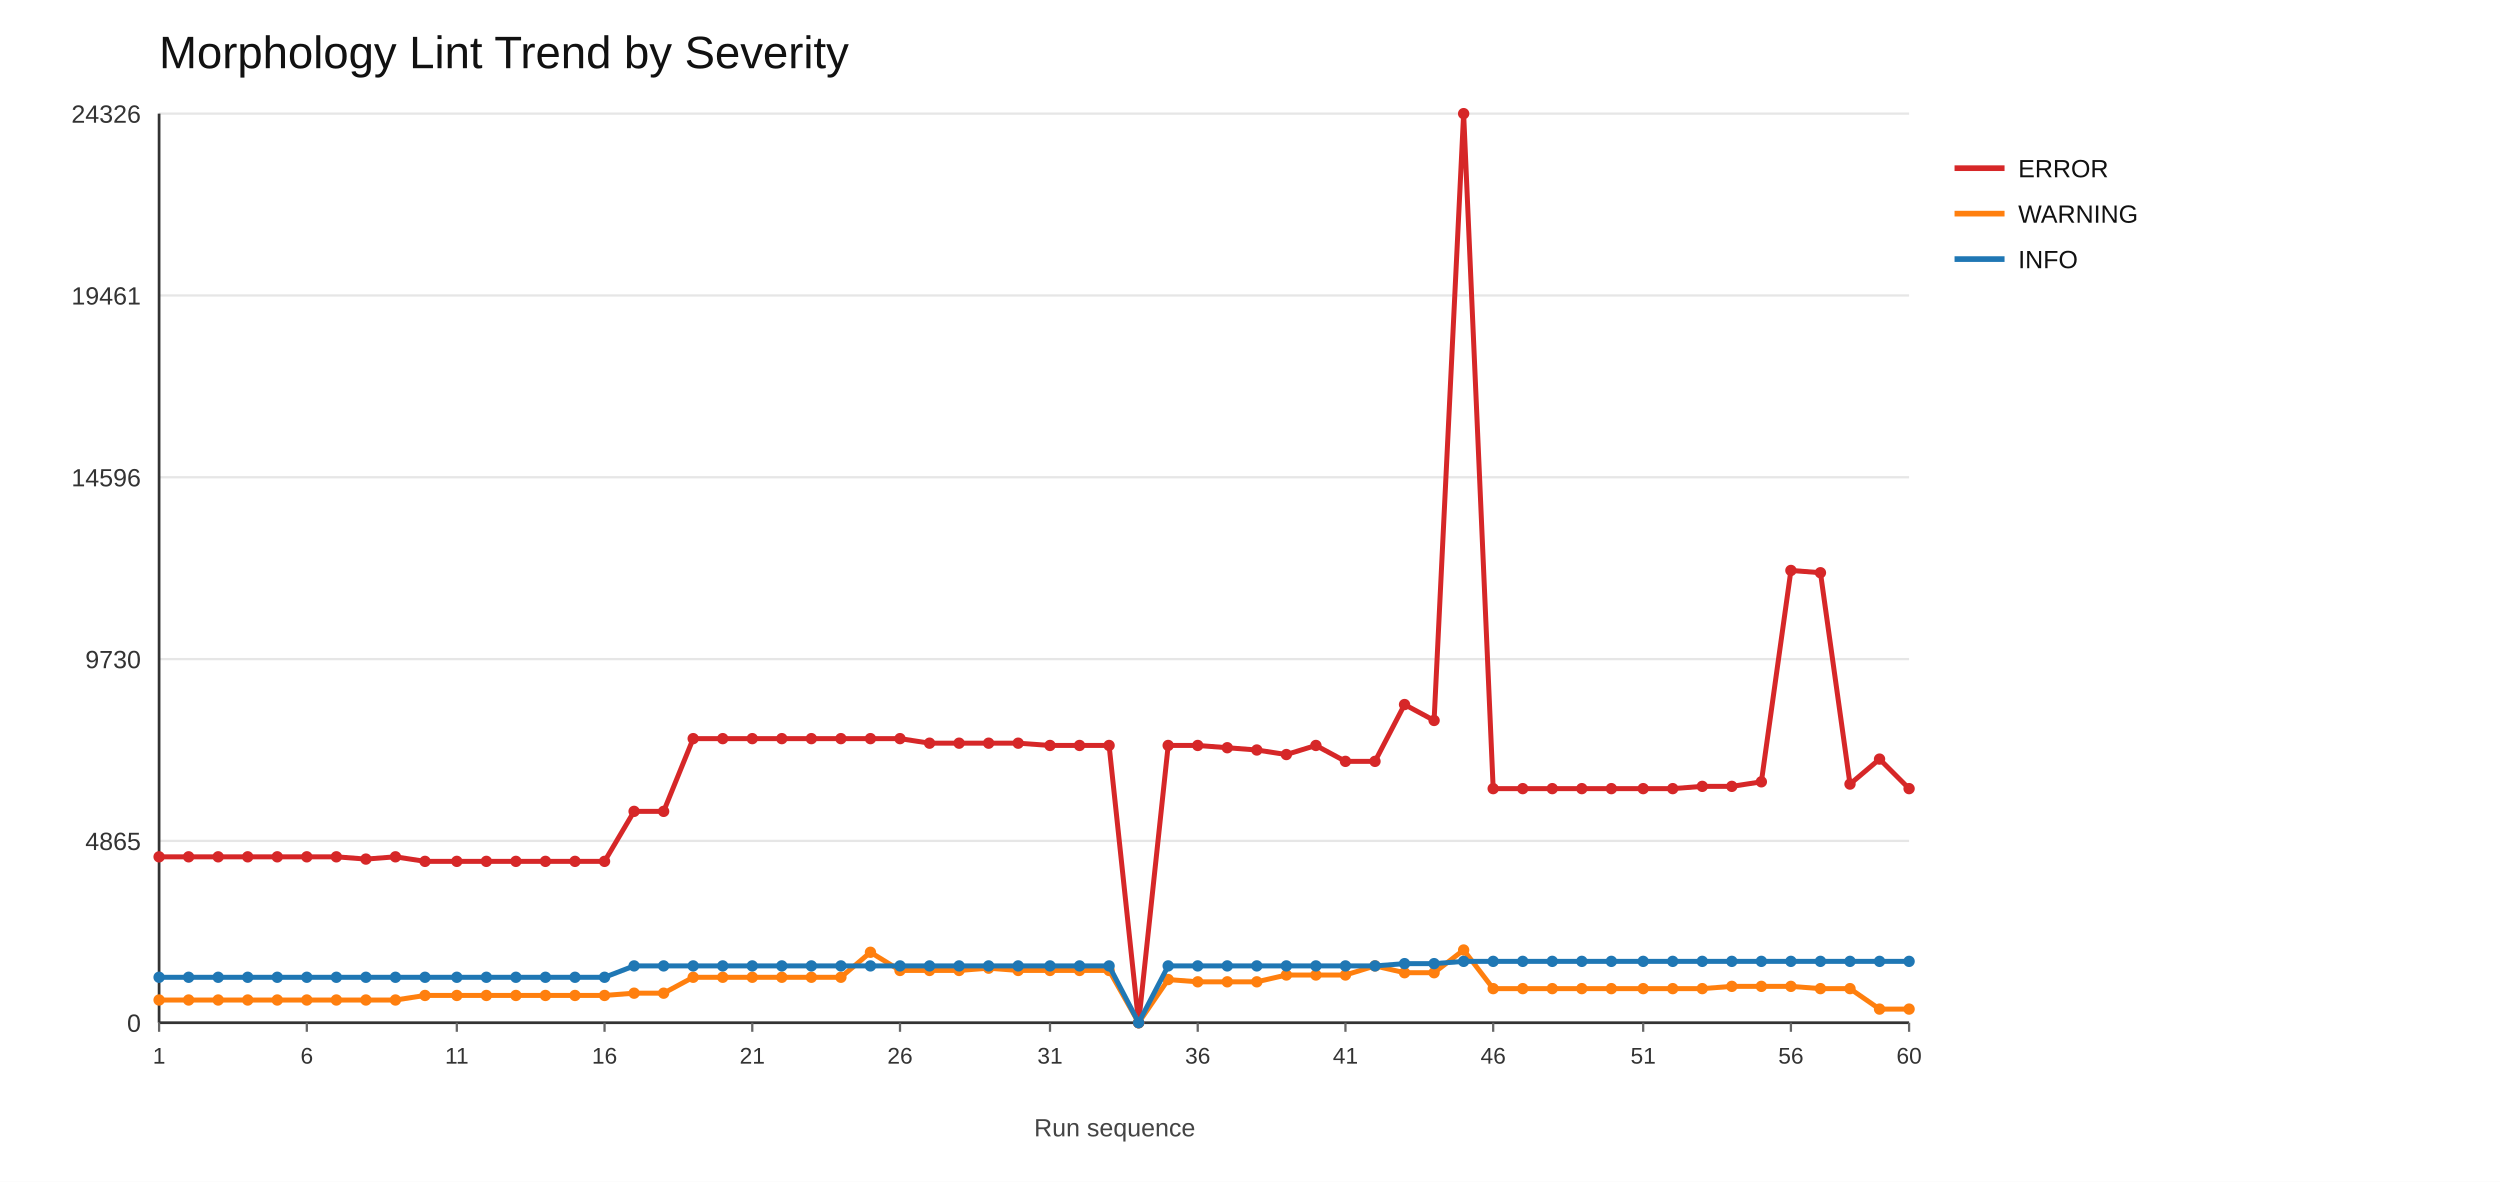
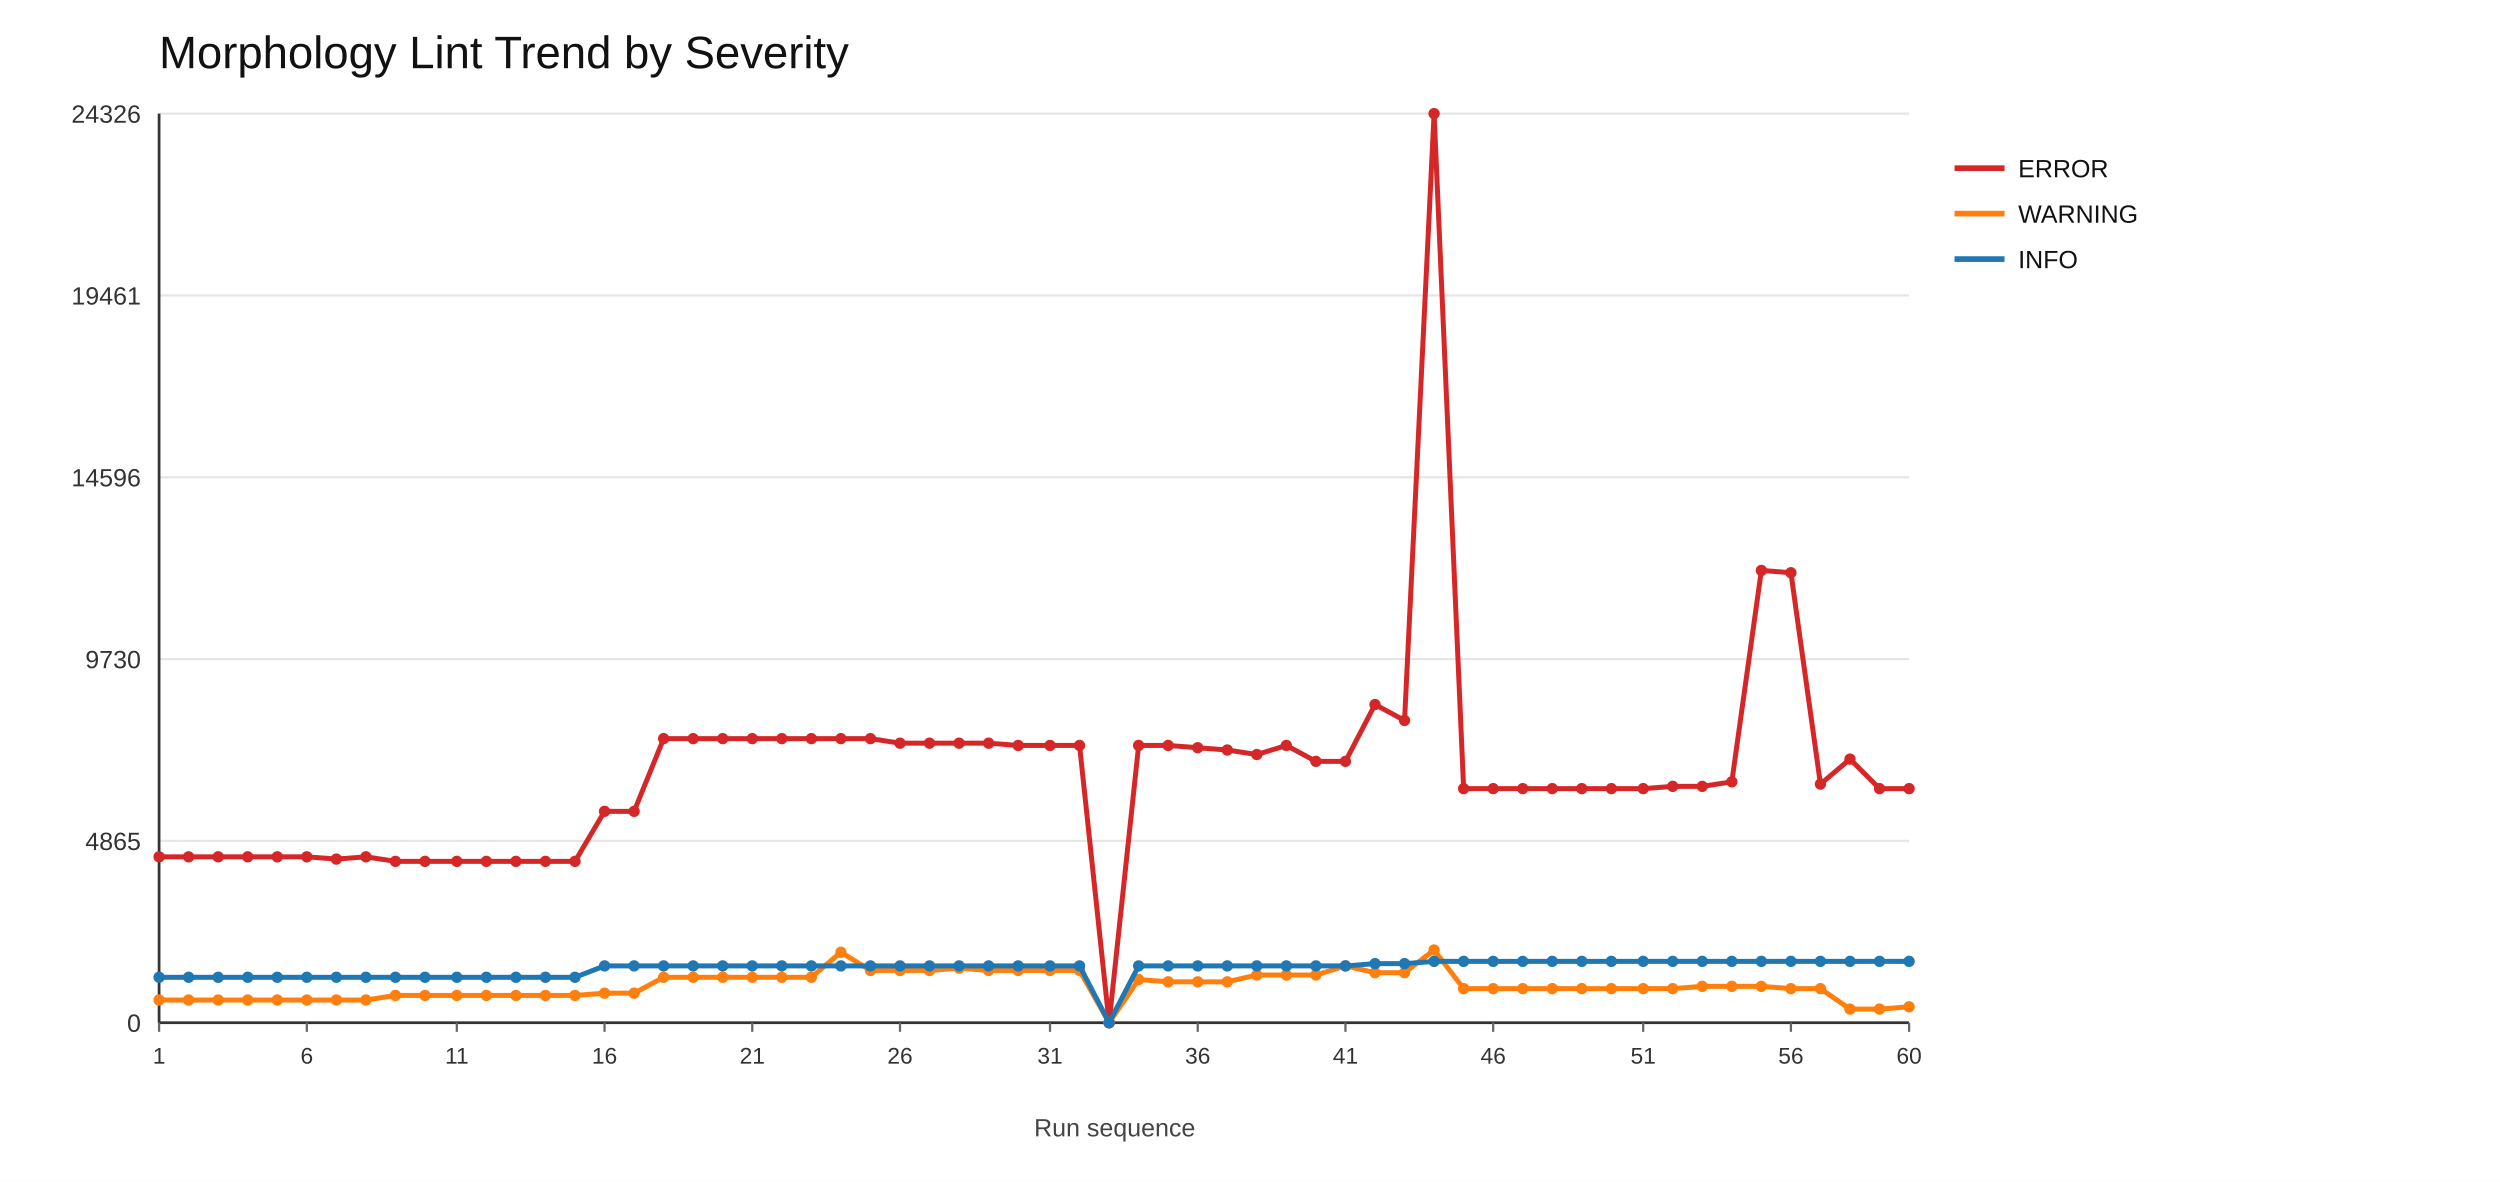
<svg xmlns="http://www.w3.org/2000/svg" width="1100" height="520">
  <rect x="0" y="0" width="1100" height="520" fill="#ffffff" />
  <text x="70" y="30" font-size="20" font-family="Arial" fill="#111">Morphology Lint Trend by Severity</text>
  <line x1="70" y1="450" x2="840" y2="450" stroke="#e6e6e6" stroke-width="1" />
  <text x="62" y="454" font-size="11" font-family="Arial" fill="#333" text-anchor="end">0</text>
  <line x1="70" y1="370" x2="840" y2="370" stroke="#e6e6e6" stroke-width="1" />
  <text x="62" y="374" font-size="11" font-family="Arial" fill="#333" text-anchor="end">4865</text>
  <line x1="70" y1="290" x2="840" y2="290" stroke="#e6e6e6" stroke-width="1" />
  <text x="62" y="294" font-size="11" font-family="Arial" fill="#333" text-anchor="end">9730</text>
  <line x1="70" y1="210" x2="840" y2="210" stroke="#e6e6e6" stroke-width="1" />
  <text x="62" y="214" font-size="11" font-family="Arial" fill="#333" text-anchor="end">14596</text>
  <line x1="70" y1="130" x2="840" y2="130" stroke="#e6e6e6" stroke-width="1" />
  <text x="62" y="134" font-size="11" font-family="Arial" fill="#333" text-anchor="end">19461</text>
  <line x1="70" y1="50" x2="840" y2="50" stroke="#e6e6e6" stroke-width="1" />
  <text x="62" y="54" font-size="11" font-family="Arial" fill="#333" text-anchor="end">24326</text>
  <line x1="70" y1="450" x2="840" y2="450" stroke="#333" stroke-width="1.2" />
  <line x1="70" y1="50" x2="70" y2="450" stroke="#333" stroke-width="1.2" />
  <line x1="70" y1="450" x2="70" y2="454" stroke="#666" stroke-width="1" />
  <text x="70" y="468" font-size="10" font-family="Arial" fill="#333" text-anchor="middle">1</text>
  <line x1="135" y1="450" x2="135" y2="454" stroke="#666" stroke-width="1" />
  <text x="135" y="468" font-size="10" font-family="Arial" fill="#333" text-anchor="middle">6</text>
  <line x1="201" y1="450" x2="201" y2="454" stroke="#666" stroke-width="1" />
  <text x="201" y="468" font-size="10" font-family="Arial" fill="#333" text-anchor="middle">11</text>
  <line x1="266" y1="450" x2="266" y2="454" stroke="#666" stroke-width="1" />
  <text x="266" y="468" font-size="10" font-family="Arial" fill="#333" text-anchor="middle">16</text>
  <line x1="331" y1="450" x2="331" y2="454" stroke="#666" stroke-width="1" />
  <text x="331" y="468" font-size="10" font-family="Arial" fill="#333" text-anchor="middle">21</text>
  <line x1="396" y1="450" x2="396" y2="454" stroke="#666" stroke-width="1" />
  <text x="396" y="468" font-size="10" font-family="Arial" fill="#333" text-anchor="middle">26</text>
  <line x1="462" y1="450" x2="462" y2="454" stroke="#666" stroke-width="1" />
  <text x="462" y="468" font-size="10" font-family="Arial" fill="#333" text-anchor="middle">31</text>
  <line x1="527" y1="450" x2="527" y2="454" stroke="#666" stroke-width="1" />
  <text x="527" y="468" font-size="10" font-family="Arial" fill="#333" text-anchor="middle">36</text>
  <line x1="592" y1="450" x2="592" y2="454" stroke="#666" stroke-width="1" />
  <text x="592" y="468" font-size="10" font-family="Arial" fill="#333" text-anchor="middle">41</text>
  <line x1="657" y1="450" x2="657" y2="454" stroke="#666" stroke-width="1" />
  <text x="657" y="468" font-size="10" font-family="Arial" fill="#333" text-anchor="middle">46</text>
  <line x1="723" y1="450" x2="723" y2="454" stroke="#666" stroke-width="1" />
  <text x="723" y="468" font-size="10" font-family="Arial" fill="#333" text-anchor="middle">51</text>
  <line x1="788" y1="450" x2="788" y2="454" stroke="#666" stroke-width="1" />
  <text x="788" y="468" font-size="10" font-family="Arial" fill="#333" text-anchor="middle">56</text>
  <line x1="840" y1="450" x2="840" y2="454" stroke="#666" stroke-width="1" />
  <text x="840" y="468" font-size="10" font-family="Arial" fill="#333" text-anchor="middle">60</text>
-   <polyline fill="none" stroke="#d62728" stroke-width="2.2" points="70,377 83,377 96,377 109,377 122,377 135,377 148,377 161,378 174,377 187,379 201,379 214,379 227,379 240,379 253,379 266,379 279,357 292,357 305,325 318,325 331,325 344,325 357,325 370,325 383,325 396,325 409,327 422,327 435,327 448,327 462,328 475,328 488,328 501,450 514,328 527,328 540,329 553,330 566,332 579,328 592,335 605,335 618,310 631,317 644,50 657,347 670,347 683,347 696,347 709,347 723,347 736,347 749,346 762,346 775,344 788,251 801,252 814,345 827,334 840,347" />
+   <polyline fill="none" stroke="#d62728" stroke-width="2.2" points="70,377 83,377 96,377 109,377 122,377 135,377 148,378 161,377 174,379 187,379 201,379 214,379 227,379 240,379 253,379 266,357 279,357 292,325 305,325 318,325 331,325 344,325 357,325 370,325 383,325 396,327 409,327 422,327 435,327 448,328 462,328 475,328 488,450 501,328 514,328 527,329 540,330 553,332 566,328 579,335 592,335 605,310 618,317 631,50 644,347 657,347 670,347 683,347 696,347 709,347 723,347 736,346 749,346 762,344 775,251 788,252 801,345 814,334 827,347 840,347" />
  <circle cx="70" cy="377" r="2.5" fill="#d62728" />
  <circle cx="83" cy="377" r="2.5" fill="#d62728" />
  <circle cx="96" cy="377" r="2.5" fill="#d62728" />
  <circle cx="109" cy="377" r="2.5" fill="#d62728" />
  <circle cx="122" cy="377" r="2.5" fill="#d62728" />
  <circle cx="135" cy="377" r="2.5" fill="#d62728" />
-   <circle cx="148" cy="377" r="2.5" fill="#d62728" />
-   <circle cx="161" cy="378" r="2.5" fill="#d62728" />
-   <circle cx="174" cy="377" r="2.5" fill="#d62728" />
+   <circle cx="148" cy="378" r="2.5" fill="#d62728" />
+   <circle cx="161" cy="377" r="2.5" fill="#d62728" />
+   <circle cx="174" cy="379" r="2.5" fill="#d62728" />
  <circle cx="187" cy="379" r="2.5" fill="#d62728" />
  <circle cx="201" cy="379" r="2.5" fill="#d62728" />
  <circle cx="214" cy="379" r="2.5" fill="#d62728" />
  <circle cx="227" cy="379" r="2.5" fill="#d62728" />
  <circle cx="240" cy="379" r="2.5" fill="#d62728" />
  <circle cx="253" cy="379" r="2.5" fill="#d62728" />
-   <circle cx="266" cy="379" r="2.5" fill="#d62728" />
+   <circle cx="266" cy="357" r="2.5" fill="#d62728" />
  <circle cx="279" cy="357" r="2.5" fill="#d62728" />
-   <circle cx="292" cy="357" r="2.5" fill="#d62728" />
+   <circle cx="292" cy="325" r="2.5" fill="#d62728" />
  <circle cx="305" cy="325" r="2.5" fill="#d62728" />
  <circle cx="318" cy="325" r="2.5" fill="#d62728" />
  <circle cx="331" cy="325" r="2.5" fill="#d62728" />
  <circle cx="344" cy="325" r="2.5" fill="#d62728" />
  <circle cx="357" cy="325" r="2.5" fill="#d62728" />
  <circle cx="370" cy="325" r="2.5" fill="#d62728" />
  <circle cx="383" cy="325" r="2.5" fill="#d62728" />
-   <circle cx="396" cy="325" r="2.5" fill="#d62728" />
+   <circle cx="396" cy="327" r="2.5" fill="#d62728" />
  <circle cx="409" cy="327" r="2.5" fill="#d62728" />
  <circle cx="422" cy="327" r="2.5" fill="#d62728" />
  <circle cx="435" cy="327" r="2.5" fill="#d62728" />
-   <circle cx="448" cy="327" r="2.5" fill="#d62728" />
+   <circle cx="448" cy="328" r="2.5" fill="#d62728" />
  <circle cx="462" cy="328" r="2.5" fill="#d62728" />
  <circle cx="475" cy="328" r="2.5" fill="#d62728" />
-   <circle cx="488" cy="328" r="2.5" fill="#d62728" />
-   <circle cx="501" cy="450" r="2.5" fill="#d62728" />
+   <circle cx="488" cy="450" r="2.5" fill="#d62728" />
+   <circle cx="501" cy="328" r="2.5" fill="#d62728" />
  <circle cx="514" cy="328" r="2.5" fill="#d62728" />
-   <circle cx="527" cy="328" r="2.5" fill="#d62728" />
-   <circle cx="540" cy="329" r="2.5" fill="#d62728" />
-   <circle cx="553" cy="330" r="2.5" fill="#d62728" />
-   <circle cx="566" cy="332" r="2.5" fill="#d62728" />
-   <circle cx="579" cy="328" r="2.5" fill="#d62728" />
+   <circle cx="527" cy="329" r="2.5" fill="#d62728" />
+   <circle cx="540" cy="330" r="2.5" fill="#d62728" />
+   <circle cx="553" cy="332" r="2.5" fill="#d62728" />
+   <circle cx="566" cy="328" r="2.5" fill="#d62728" />
+   <circle cx="579" cy="335" r="2.5" fill="#d62728" />
  <circle cx="592" cy="335" r="2.5" fill="#d62728" />
-   <circle cx="605" cy="335" r="2.5" fill="#d62728" />
-   <circle cx="618" cy="310" r="2.5" fill="#d62728" />
-   <circle cx="631" cy="317" r="2.5" fill="#d62728" />
-   <circle cx="644" cy="50" r="2.5" fill="#d62728" />
+   <circle cx="605" cy="310" r="2.5" fill="#d62728" />
+   <circle cx="618" cy="317" r="2.5" fill="#d62728" />
+   <circle cx="631" cy="50" r="2.5" fill="#d62728" />
+   <circle cx="644" cy="347" r="2.5" fill="#d62728" />
  <circle cx="657" cy="347" r="2.5" fill="#d62728" />
  <circle cx="670" cy="347" r="2.5" fill="#d62728" />
  <circle cx="683" cy="347" r="2.5" fill="#d62728" />
  <circle cx="696" cy="347" r="2.5" fill="#d62728" />
  <circle cx="709" cy="347" r="2.5" fill="#d62728" />
  <circle cx="723" cy="347" r="2.5" fill="#d62728" />
-   <circle cx="736" cy="347" r="2.5" fill="#d62728" />
+   <circle cx="736" cy="346" r="2.5" fill="#d62728" />
  <circle cx="749" cy="346" r="2.5" fill="#d62728" />
-   <circle cx="762" cy="346" r="2.5" fill="#d62728" />
-   <circle cx="775" cy="344" r="2.5" fill="#d62728" />
-   <circle cx="788" cy="251" r="2.5" fill="#d62728" />
-   <circle cx="801" cy="252" r="2.5" fill="#d62728" />
-   <circle cx="814" cy="345" r="2.5" fill="#d62728" />
-   <circle cx="827" cy="334" r="2.5" fill="#d62728" />
+   <circle cx="762" cy="344" r="2.5" fill="#d62728" />
+   <circle cx="775" cy="251" r="2.5" fill="#d62728" />
+   <circle cx="788" cy="252" r="2.5" fill="#d62728" />
+   <circle cx="801" cy="345" r="2.5" fill="#d62728" />
+   <circle cx="814" cy="334" r="2.5" fill="#d62728" />
+   <circle cx="827" cy="347" r="2.5" fill="#d62728" />
  <circle cx="840" cy="347" r="2.5" fill="#d62728" />
  <line x1="860" y1="74" x2="882" y2="74" stroke="#d62728" stroke-width="2.5" />
  <text x="888" y="78" font-size="11" font-family="Arial" fill="#111">ERROR</text>
-   <polyline fill="none" stroke="#ff7f0e" stroke-width="2.2" points="70,440 83,440 96,440 109,440 122,440 135,440 148,440 161,440 174,440 187,438 201,438 214,438 227,438 240,438 253,438 266,438 279,437 292,437 305,430 318,430 331,430 344,430 357,430 370,430 383,419 396,427 409,427 422,427 435,426 448,427 462,427 475,427 488,427 501,450 514,431 527,432 540,432 553,432 566,429 579,429 592,429 605,425 618,428 631,428 644,418 657,435 670,435 683,435 696,435 709,435 723,435 736,435 749,435 762,434 775,434 788,434 801,435 814,435 827,444 840,444" />
+   <polyline fill="none" stroke="#ff7f0e" stroke-width="2.2" points="70,440 83,440 96,440 109,440 122,440 135,440 148,440 161,440 174,438 187,438 201,438 214,438 227,438 240,438 253,438 266,437 279,437 292,430 305,430 318,430 331,430 344,430 357,430 370,419 383,427 396,427 409,427 422,426 435,427 448,427 462,427 475,427 488,450 501,431 514,432 527,432 540,432 553,429 566,429 579,429 592,425 605,428 618,428 631,418 644,435 657,435 670,435 683,435 696,435 709,435 723,435 736,435 749,434 762,434 775,434 788,435 801,435 814,444 827,444 840,443" />
  <circle cx="70" cy="440" r="2.5" fill="#ff7f0e" />
  <circle cx="83" cy="440" r="2.5" fill="#ff7f0e" />
  <circle cx="96" cy="440" r="2.5" fill="#ff7f0e" />
  <circle cx="109" cy="440" r="2.5" fill="#ff7f0e" />
  <circle cx="122" cy="440" r="2.5" fill="#ff7f0e" />
  <circle cx="135" cy="440" r="2.5" fill="#ff7f0e" />
  <circle cx="148" cy="440" r="2.5" fill="#ff7f0e" />
  <circle cx="161" cy="440" r="2.5" fill="#ff7f0e" />
-   <circle cx="174" cy="440" r="2.5" fill="#ff7f0e" />
+   <circle cx="174" cy="438" r="2.5" fill="#ff7f0e" />
  <circle cx="187" cy="438" r="2.5" fill="#ff7f0e" />
  <circle cx="201" cy="438" r="2.5" fill="#ff7f0e" />
  <circle cx="214" cy="438" r="2.5" fill="#ff7f0e" />
  <circle cx="227" cy="438" r="2.5" fill="#ff7f0e" />
  <circle cx="240" cy="438" r="2.5" fill="#ff7f0e" />
  <circle cx="253" cy="438" r="2.5" fill="#ff7f0e" />
-   <circle cx="266" cy="438" r="2.5" fill="#ff7f0e" />
+   <circle cx="266" cy="437" r="2.5" fill="#ff7f0e" />
  <circle cx="279" cy="437" r="2.5" fill="#ff7f0e" />
-   <circle cx="292" cy="437" r="2.5" fill="#ff7f0e" />
+   <circle cx="292" cy="430" r="2.5" fill="#ff7f0e" />
  <circle cx="305" cy="430" r="2.5" fill="#ff7f0e" />
  <circle cx="318" cy="430" r="2.5" fill="#ff7f0e" />
  <circle cx="331" cy="430" r="2.5" fill="#ff7f0e" />
  <circle cx="344" cy="430" r="2.5" fill="#ff7f0e" />
  <circle cx="357" cy="430" r="2.5" fill="#ff7f0e" />
-   <circle cx="370" cy="430" r="2.5" fill="#ff7f0e" />
-   <circle cx="383" cy="419" r="2.5" fill="#ff7f0e" />
+   <circle cx="370" cy="419" r="2.5" fill="#ff7f0e" />
+   <circle cx="383" cy="427" r="2.5" fill="#ff7f0e" />
  <circle cx="396" cy="427" r="2.5" fill="#ff7f0e" />
  <circle cx="409" cy="427" r="2.5" fill="#ff7f0e" />
-   <circle cx="422" cy="427" r="2.5" fill="#ff7f0e" />
-   <circle cx="435" cy="426" r="2.5" fill="#ff7f0e" />
+   <circle cx="422" cy="426" r="2.5" fill="#ff7f0e" />
+   <circle cx="435" cy="427" r="2.5" fill="#ff7f0e" />
  <circle cx="448" cy="427" r="2.5" fill="#ff7f0e" />
  <circle cx="462" cy="427" r="2.5" fill="#ff7f0e" />
  <circle cx="475" cy="427" r="2.5" fill="#ff7f0e" />
-   <circle cx="488" cy="427" r="2.5" fill="#ff7f0e" />
-   <circle cx="501" cy="450" r="2.5" fill="#ff7f0e" />
-   <circle cx="514" cy="431" r="2.5" fill="#ff7f0e" />
+   <circle cx="488" cy="450" r="2.5" fill="#ff7f0e" />
+   <circle cx="501" cy="431" r="2.5" fill="#ff7f0e" />
+   <circle cx="514" cy="432" r="2.5" fill="#ff7f0e" />
  <circle cx="527" cy="432" r="2.5" fill="#ff7f0e" />
  <circle cx="540" cy="432" r="2.5" fill="#ff7f0e" />
-   <circle cx="553" cy="432" r="2.5" fill="#ff7f0e" />
+   <circle cx="553" cy="429" r="2.5" fill="#ff7f0e" />
  <circle cx="566" cy="429" r="2.5" fill="#ff7f0e" />
  <circle cx="579" cy="429" r="2.5" fill="#ff7f0e" />
-   <circle cx="592" cy="429" r="2.5" fill="#ff7f0e" />
-   <circle cx="605" cy="425" r="2.5" fill="#ff7f0e" />
+   <circle cx="592" cy="425" r="2.5" fill="#ff7f0e" />
+   <circle cx="605" cy="428" r="2.5" fill="#ff7f0e" />
  <circle cx="618" cy="428" r="2.5" fill="#ff7f0e" />
-   <circle cx="631" cy="428" r="2.5" fill="#ff7f0e" />
-   <circle cx="644" cy="418" r="2.5" fill="#ff7f0e" />
+   <circle cx="631" cy="418" r="2.5" fill="#ff7f0e" />
+   <circle cx="644" cy="435" r="2.5" fill="#ff7f0e" />
  <circle cx="657" cy="435" r="2.5" fill="#ff7f0e" />
  <circle cx="670" cy="435" r="2.5" fill="#ff7f0e" />
  <circle cx="683" cy="435" r="2.5" fill="#ff7f0e" />
  <circle cx="696" cy="435" r="2.5" fill="#ff7f0e" />
  <circle cx="709" cy="435" r="2.5" fill="#ff7f0e" />
  <circle cx="723" cy="435" r="2.5" fill="#ff7f0e" />
  <circle cx="736" cy="435" r="2.5" fill="#ff7f0e" />
-   <circle cx="749" cy="435" r="2.5" fill="#ff7f0e" />
+   <circle cx="749" cy="434" r="2.5" fill="#ff7f0e" />
  <circle cx="762" cy="434" r="2.5" fill="#ff7f0e" />
  <circle cx="775" cy="434" r="2.5" fill="#ff7f0e" />
-   <circle cx="788" cy="434" r="2.5" fill="#ff7f0e" />
+   <circle cx="788" cy="435" r="2.5" fill="#ff7f0e" />
  <circle cx="801" cy="435" r="2.5" fill="#ff7f0e" />
-   <circle cx="814" cy="435" r="2.5" fill="#ff7f0e" />
+   <circle cx="814" cy="444" r="2.5" fill="#ff7f0e" />
  <circle cx="827" cy="444" r="2.5" fill="#ff7f0e" />
-   <circle cx="840" cy="444" r="2.5" fill="#ff7f0e" />
+   <circle cx="840" cy="443" r="2.5" fill="#ff7f0e" />
  <line x1="860" y1="94" x2="882" y2="94" stroke="#ff7f0e" stroke-width="2.5" />
  <text x="888" y="98" font-size="11" font-family="Arial" fill="#111">WARNING</text>
-   <polyline fill="none" stroke="#1f77b4" stroke-width="2.2" points="70,430 83,430 96,430 109,430 122,430 135,430 148,430 161,430 174,430 187,430 201,430 214,430 227,430 240,430 253,430 266,430 279,425 292,425 305,425 318,425 331,425 344,425 357,425 370,425 383,425 396,425 409,425 422,425 435,425 448,425 462,425 475,425 488,425 501,450 514,425 527,425 540,425 553,425 566,425 579,425 592,425 605,425 618,424 631,424 644,423 657,423 670,423 683,423 696,423 709,423 723,423 736,423 749,423 762,423 775,423 788,423 801,423 814,423 827,423 840,423" />
+   <polyline fill="none" stroke="#1f77b4" stroke-width="2.2" points="70,430 83,430 96,430 109,430 122,430 135,430 148,430 161,430 174,430 187,430 201,430 214,430 227,430 240,430 253,430 266,425 279,425 292,425 305,425 318,425 331,425 344,425 357,425 370,425 383,425 396,425 409,425 422,425 435,425 448,425 462,425 475,425 488,450 501,425 514,425 527,425 540,425 553,425 566,425 579,425 592,425 605,424 618,424 631,423 644,423 657,423 670,423 683,423 696,423 709,423 723,423 736,423 749,423 762,423 775,423 788,423 801,423 814,423 827,423 840,423" />
  <circle cx="70" cy="430" r="2.5" fill="#1f77b4" />
  <circle cx="83" cy="430" r="2.5" fill="#1f77b4" />
  <circle cx="96" cy="430" r="2.5" fill="#1f77b4" />
  <circle cx="109" cy="430" r="2.5" fill="#1f77b4" />
  <circle cx="122" cy="430" r="2.5" fill="#1f77b4" />
  <circle cx="135" cy="430" r="2.5" fill="#1f77b4" />
  <circle cx="148" cy="430" r="2.5" fill="#1f77b4" />
  <circle cx="161" cy="430" r="2.5" fill="#1f77b4" />
  <circle cx="174" cy="430" r="2.5" fill="#1f77b4" />
  <circle cx="187" cy="430" r="2.5" fill="#1f77b4" />
  <circle cx="201" cy="430" r="2.5" fill="#1f77b4" />
  <circle cx="214" cy="430" r="2.5" fill="#1f77b4" />
  <circle cx="227" cy="430" r="2.5" fill="#1f77b4" />
  <circle cx="240" cy="430" r="2.5" fill="#1f77b4" />
  <circle cx="253" cy="430" r="2.5" fill="#1f77b4" />
-   <circle cx="266" cy="430" r="2.5" fill="#1f77b4" />
+   <circle cx="266" cy="425" r="2.5" fill="#1f77b4" />
  <circle cx="279" cy="425" r="2.5" fill="#1f77b4" />
  <circle cx="292" cy="425" r="2.5" fill="#1f77b4" />
  <circle cx="305" cy="425" r="2.5" fill="#1f77b4" />
  <circle cx="318" cy="425" r="2.5" fill="#1f77b4" />
  <circle cx="331" cy="425" r="2.5" fill="#1f77b4" />
  <circle cx="344" cy="425" r="2.5" fill="#1f77b4" />
  <circle cx="357" cy="425" r="2.5" fill="#1f77b4" />
  <circle cx="370" cy="425" r="2.5" fill="#1f77b4" />
  <circle cx="383" cy="425" r="2.5" fill="#1f77b4" />
  <circle cx="396" cy="425" r="2.5" fill="#1f77b4" />
  <circle cx="409" cy="425" r="2.5" fill="#1f77b4" />
  <circle cx="422" cy="425" r="2.5" fill="#1f77b4" />
  <circle cx="435" cy="425" r="2.5" fill="#1f77b4" />
  <circle cx="448" cy="425" r="2.5" fill="#1f77b4" />
  <circle cx="462" cy="425" r="2.5" fill="#1f77b4" />
  <circle cx="475" cy="425" r="2.5" fill="#1f77b4" />
-   <circle cx="488" cy="425" r="2.5" fill="#1f77b4" />
-   <circle cx="501" cy="450" r="2.5" fill="#1f77b4" />
+   <circle cx="488" cy="450" r="2.5" fill="#1f77b4" />
+   <circle cx="501" cy="425" r="2.5" fill="#1f77b4" />
  <circle cx="514" cy="425" r="2.5" fill="#1f77b4" />
  <circle cx="527" cy="425" r="2.5" fill="#1f77b4" />
  <circle cx="540" cy="425" r="2.5" fill="#1f77b4" />
  <circle cx="553" cy="425" r="2.5" fill="#1f77b4" />
  <circle cx="566" cy="425" r="2.5" fill="#1f77b4" />
  <circle cx="579" cy="425" r="2.5" fill="#1f77b4" />
  <circle cx="592" cy="425" r="2.5" fill="#1f77b4" />
-   <circle cx="605" cy="425" r="2.5" fill="#1f77b4" />
+   <circle cx="605" cy="424" r="2.5" fill="#1f77b4" />
  <circle cx="618" cy="424" r="2.5" fill="#1f77b4" />
-   <circle cx="631" cy="424" r="2.5" fill="#1f77b4" />
+   <circle cx="631" cy="423" r="2.5" fill="#1f77b4" />
  <circle cx="644" cy="423" r="2.5" fill="#1f77b4" />
  <circle cx="657" cy="423" r="2.5" fill="#1f77b4" />
  <circle cx="670" cy="423" r="2.5" fill="#1f77b4" />
  <circle cx="683" cy="423" r="2.5" fill="#1f77b4" />
  <circle cx="696" cy="423" r="2.5" fill="#1f77b4" />
  <circle cx="709" cy="423" r="2.5" fill="#1f77b4" />
  <circle cx="723" cy="423" r="2.5" fill="#1f77b4" />
  <circle cx="736" cy="423" r="2.5" fill="#1f77b4" />
  <circle cx="749" cy="423" r="2.5" fill="#1f77b4" />
  <circle cx="762" cy="423" r="2.5" fill="#1f77b4" />
  <circle cx="775" cy="423" r="2.5" fill="#1f77b4" />
  <circle cx="788" cy="423" r="2.5" fill="#1f77b4" />
  <circle cx="801" cy="423" r="2.5" fill="#1f77b4" />
  <circle cx="814" cy="423" r="2.5" fill="#1f77b4" />
  <circle cx="827" cy="423" r="2.5" fill="#1f77b4" />
  <circle cx="840" cy="423" r="2.5" fill="#1f77b4" />
  <line x1="860" y1="114" x2="882" y2="114" stroke="#1f77b4" stroke-width="2.5" />
  <text x="888" y="118" font-size="11" font-family="Arial" fill="#111">INFO</text>
  <text x="455" y="500" font-size="11" font-family="Arial" fill="#444">Run sequence</text>
</svg>
